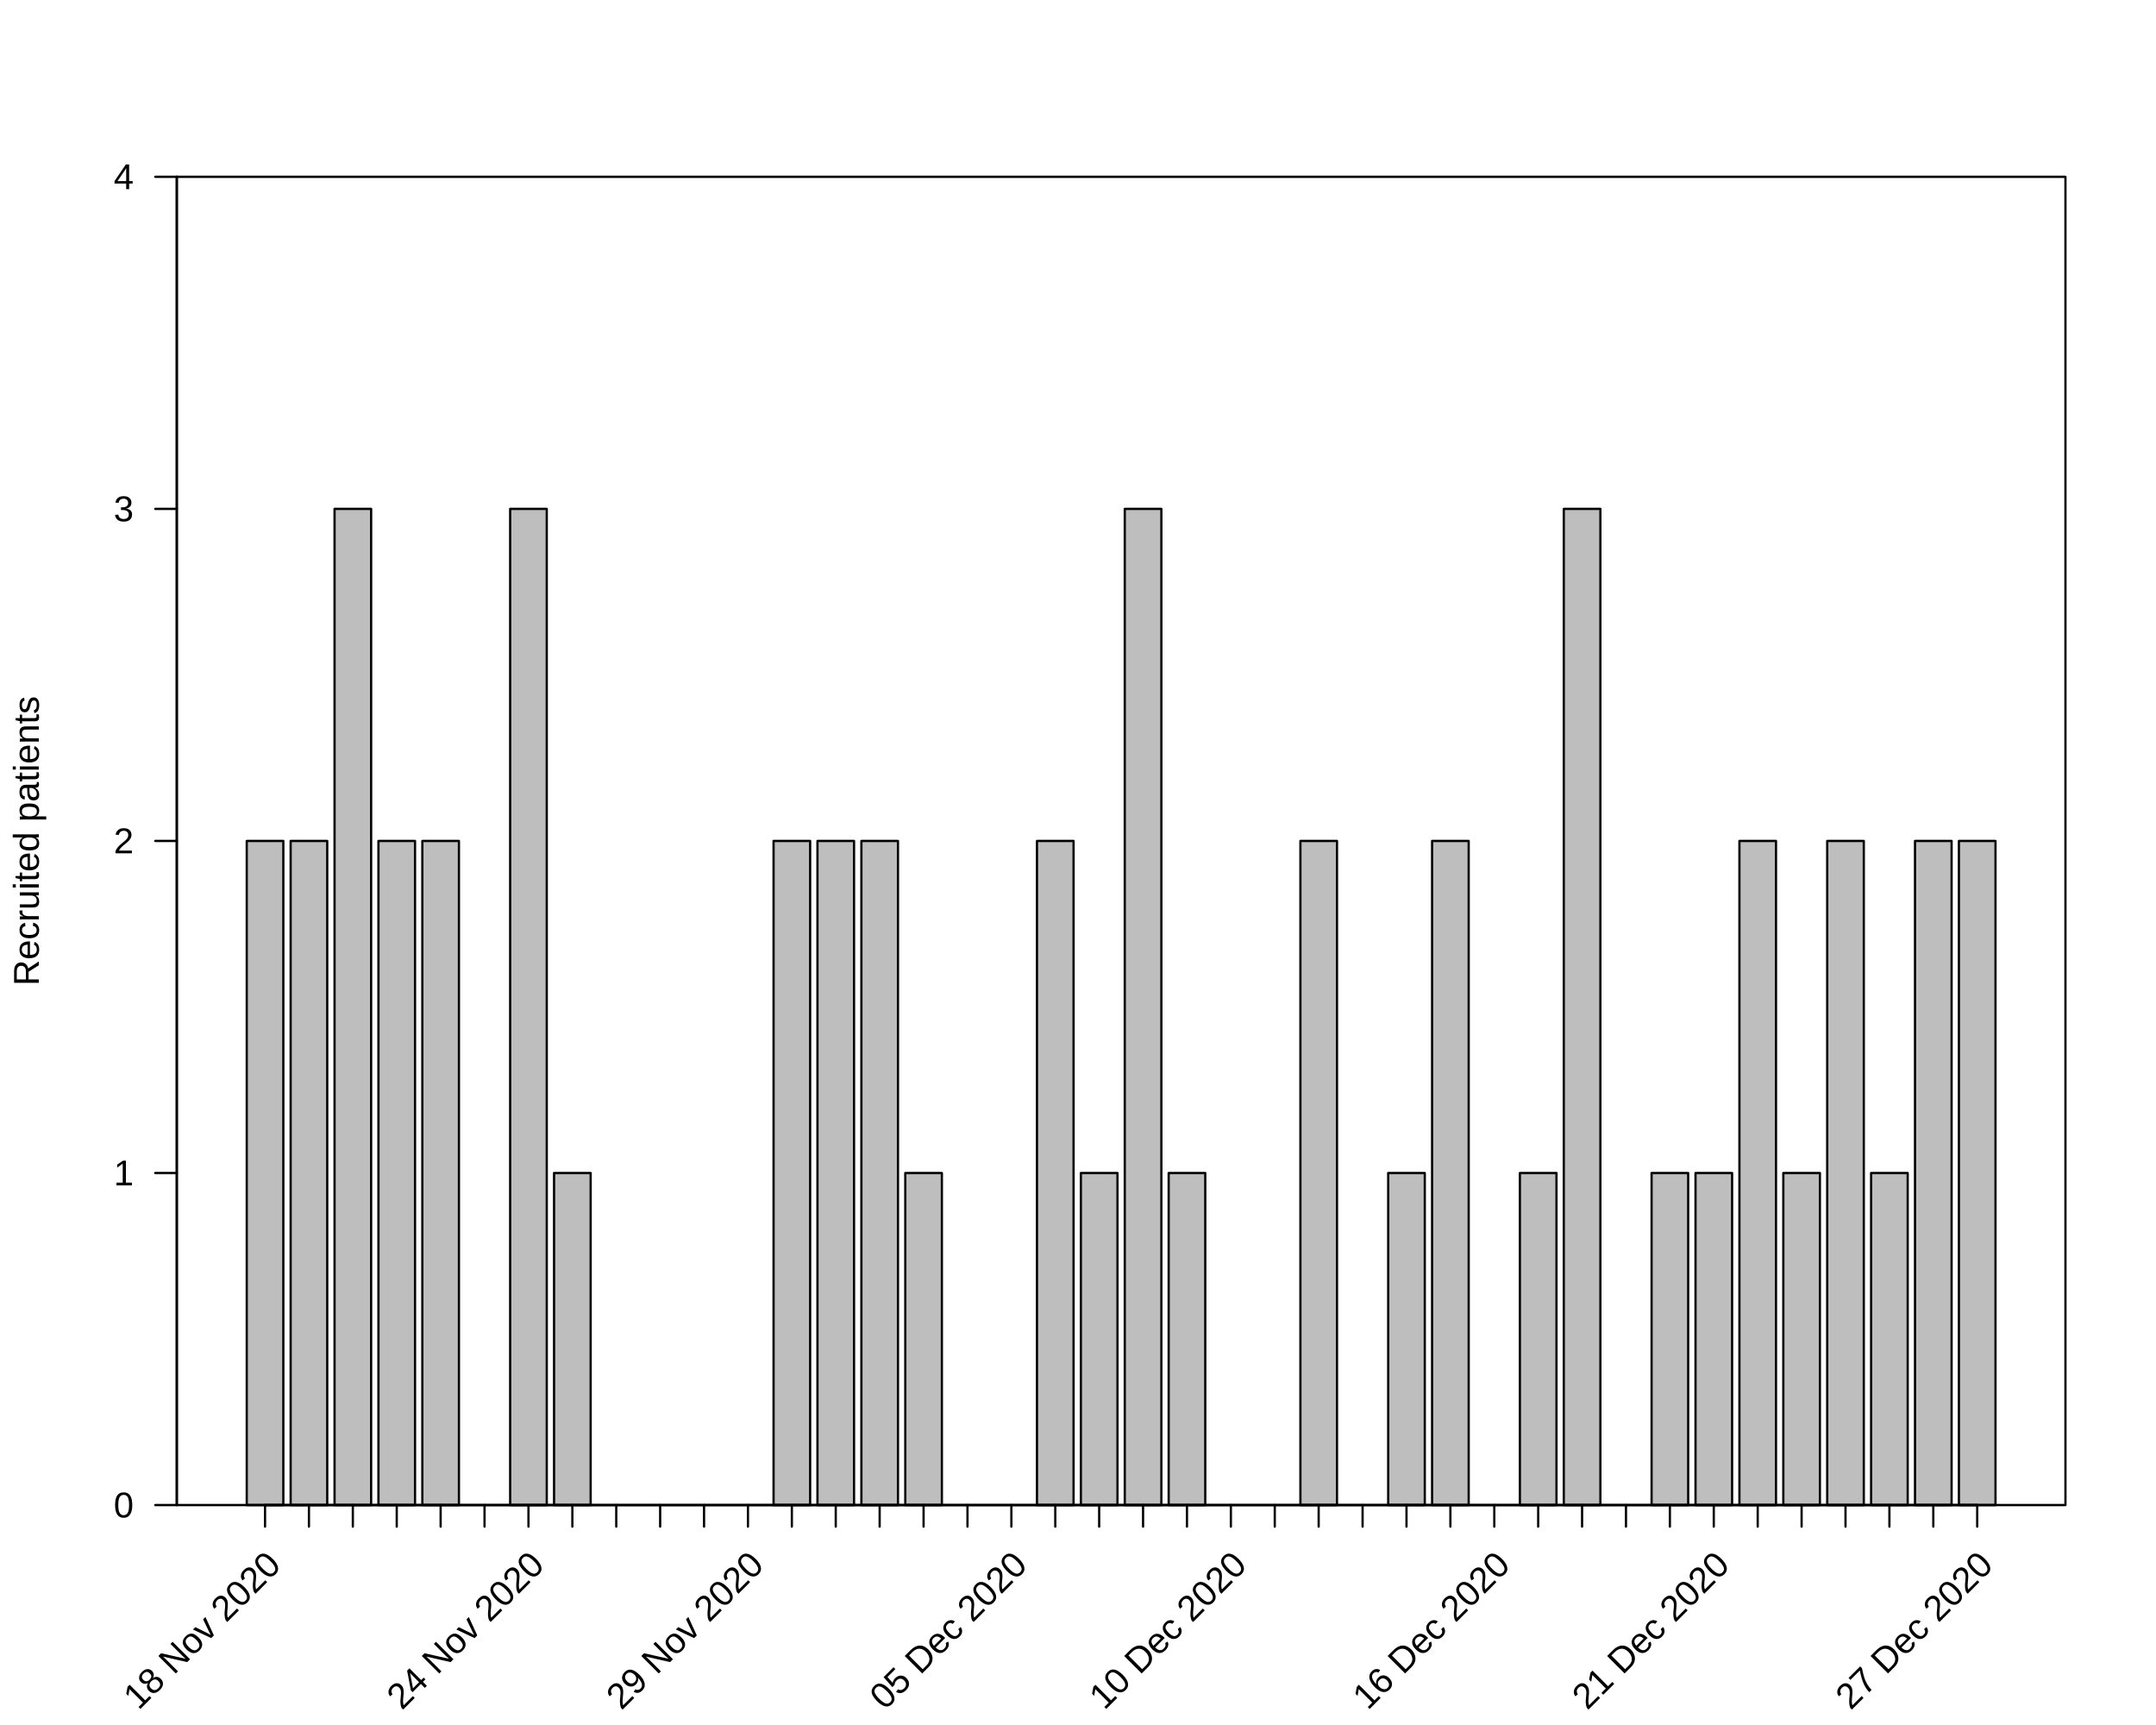
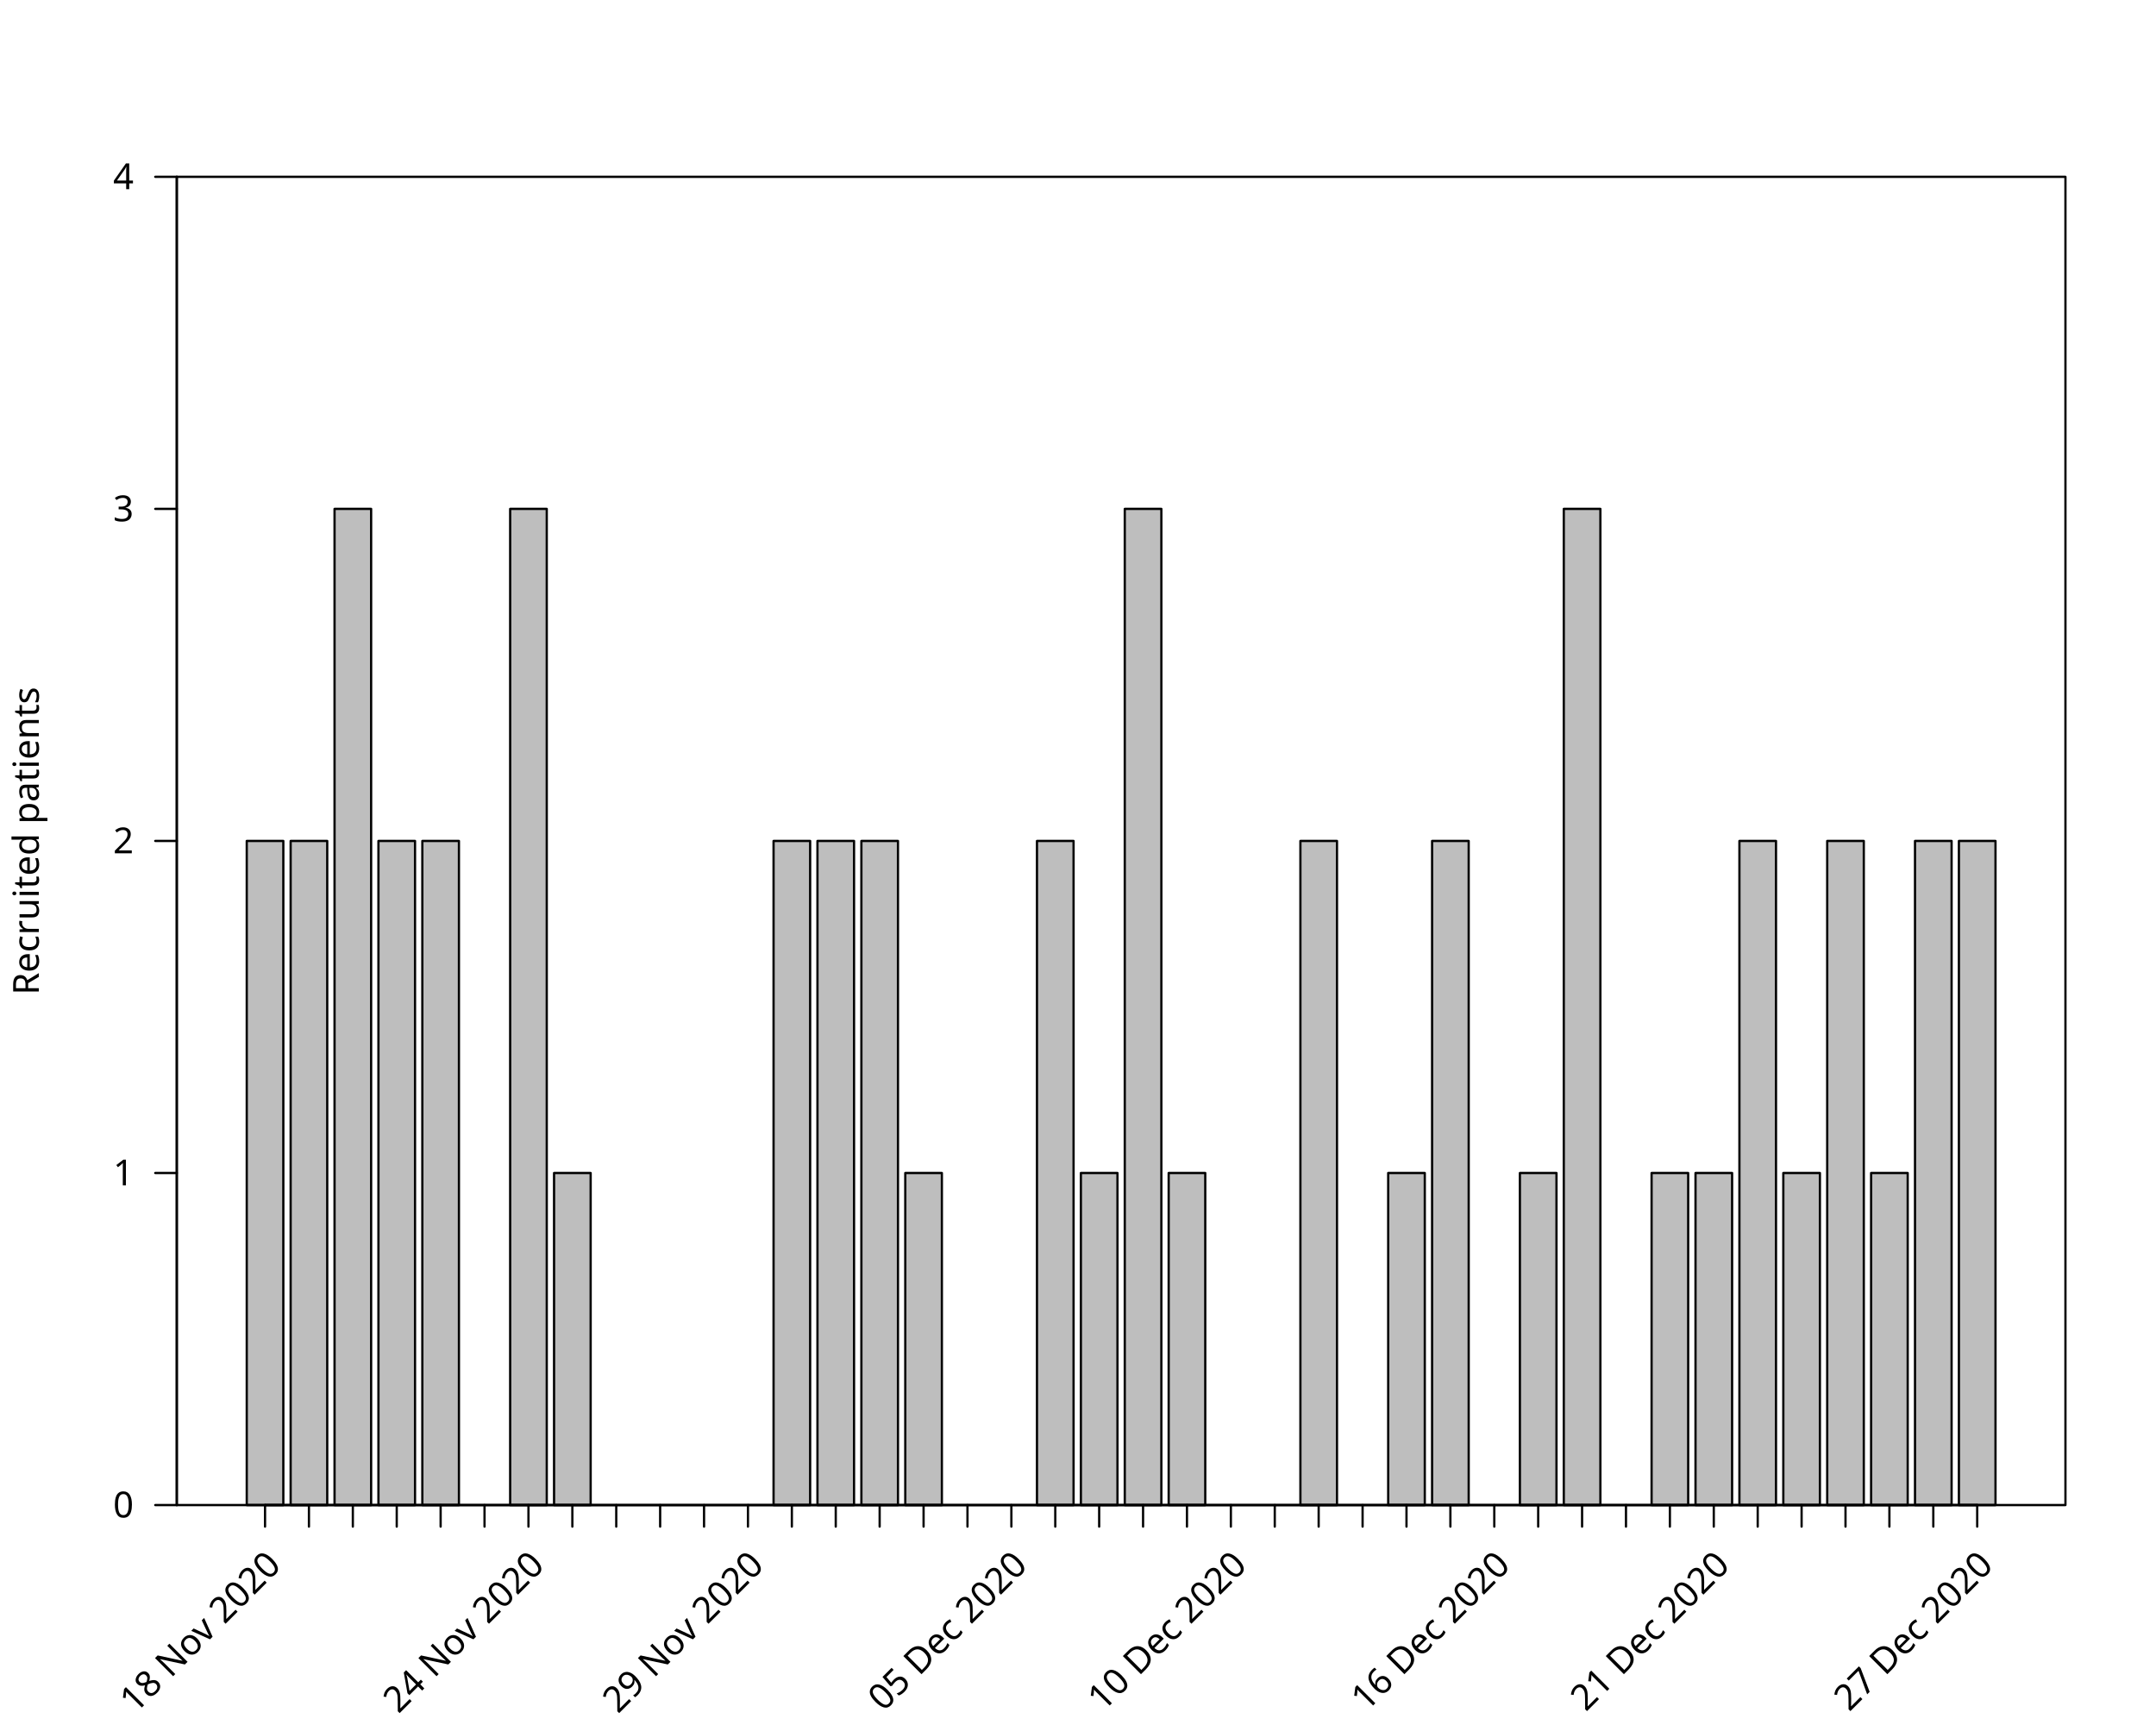
- <svg xmlns="http://www.w3.org/2000/svg" viewBox="0 0 720.00 576.00">
+ <svg xmlns="http://www.w3.org/2000/svg" class="svglite" data-engine-version="2.0" width="720.00pt" height="576.00pt" viewBox="0 0 720.00 576.00">
  <defs>
    <style type="text/css">
-     line, polyline, polygon, path, rect, circle {
+     .svglite line, .svglite polyline, .svglite polygon, .svglite path, .svglite rect, .svglite circle {
      fill: none;
      stroke: #000000;
      stroke-linecap: round;
      stroke-linejoin: round;
      stroke-miterlimit: 10.00;
    }
  </style>
  </defs>
  <rect width="100%" height="100%" style="stroke: none; fill: #FFFFFF;" />
-   <rect x="82.40" y="280.80" width="12.22" height="221.76" style="stroke-width: 0.75; fill: #BEBEBE;" />
-   <rect x="97.06" y="280.80" width="12.22" height="221.76" style="stroke-width: 0.75; fill: #BEBEBE;" />
-   <rect x="111.72" y="169.92" width="12.22" height="332.64" style="stroke-width: 0.75; fill: #BEBEBE;" />
-   <rect x="126.38" y="280.80" width="12.22" height="221.76" style="stroke-width: 0.75; fill: #BEBEBE;" />
-   <rect x="141.04" y="280.80" width="12.22" height="221.76" style="stroke-width: 0.75; fill: #BEBEBE;" />
-   <rect x="155.71" y="502.56" width="12.22" height="0.00" style="stroke-width: 0.75; fill: #BEBEBE;" />
-   <rect x="170.37" y="169.92" width="12.22" height="332.64" style="stroke-width: 0.75; fill: #BEBEBE;" />
-   <rect x="185.03" y="391.68" width="12.22" height="110.88" style="stroke-width: 0.75; fill: #BEBEBE;" />
-   <rect x="199.69" y="502.56" width="12.22" height="0.00" style="stroke-width: 0.75; fill: #BEBEBE;" />
-   <rect x="214.35" y="502.56" width="12.22" height="0.00" style="stroke-width: 0.75; fill: #BEBEBE;" />
-   <rect x="229.01" y="502.56" width="12.22" height="0.00" style="stroke-width: 0.75; fill: #BEBEBE;" />
-   <rect x="243.67" y="502.56" width="12.22" height="0.00" style="stroke-width: 0.75; fill: #BEBEBE;" />
-   <rect x="258.33" y="280.80" width="12.22" height="221.76" style="stroke-width: 0.75; fill: #BEBEBE;" />
-   <rect x="272.99" y="280.80" width="12.22" height="221.76" style="stroke-width: 0.75; fill: #BEBEBE;" />
-   <rect x="287.66" y="280.80" width="12.22" height="221.76" style="stroke-width: 0.75; fill: #BEBEBE;" />
-   <rect x="302.32" y="391.68" width="12.22" height="110.88" style="stroke-width: 0.75; fill: #BEBEBE;" />
-   <rect x="316.98" y="502.56" width="12.22" height="0.00" style="stroke-width: 0.75; fill: #BEBEBE;" />
-   <rect x="331.64" y="502.56" width="12.22" height="0.00" style="stroke-width: 0.75; fill: #BEBEBE;" />
-   <rect x="346.30" y="280.80" width="12.22" height="221.76" style="stroke-width: 0.75; fill: #BEBEBE;" />
-   <rect x="360.96" y="391.68" width="12.22" height="110.88" style="stroke-width: 0.75; fill: #BEBEBE;" />
-   <rect x="375.62" y="169.92" width="12.22" height="332.64" style="stroke-width: 0.75; fill: #BEBEBE;" />
-   <rect x="390.28" y="391.68" width="12.22" height="110.88" style="stroke-width: 0.75; fill: #BEBEBE;" />
-   <rect x="404.94" y="502.56" width="12.22" height="0.00" style="stroke-width: 0.75; fill: #BEBEBE;" />
-   <rect x="419.61" y="502.56" width="12.22" height="0.00" style="stroke-width: 0.75; fill: #BEBEBE;" />
-   <rect x="434.27" y="280.80" width="12.22" height="221.76" style="stroke-width: 0.75; fill: #BEBEBE;" />
-   <rect x="448.93" y="502.56" width="12.22" height="0.00" style="stroke-width: 0.75; fill: #BEBEBE;" />
-   <rect x="463.59" y="391.68" width="12.22" height="110.88" style="stroke-width: 0.75; fill: #BEBEBE;" />
-   <rect x="478.25" y="280.80" width="12.22" height="221.76" style="stroke-width: 0.75; fill: #BEBEBE;" />
-   <rect x="492.91" y="502.56" width="12.22" height="0.00" style="stroke-width: 0.75; fill: #BEBEBE;" />
-   <rect x="507.57" y="391.68" width="12.22" height="110.88" style="stroke-width: 0.75; fill: #BEBEBE;" />
-   <rect x="522.23" y="169.92" width="12.22" height="332.64" style="stroke-width: 0.75; fill: #BEBEBE;" />
-   <rect x="536.89" y="502.56" width="12.22" height="0.00" style="stroke-width: 0.75; fill: #BEBEBE;" />
-   <rect x="551.55" y="391.68" width="12.22" height="110.88" style="stroke-width: 0.75; fill: #BEBEBE;" />
-   <rect x="566.22" y="391.68" width="12.22" height="110.88" style="stroke-width: 0.75; fill: #BEBEBE;" />
-   <rect x="580.88" y="280.80" width="12.22" height="221.76" style="stroke-width: 0.75; fill: #BEBEBE;" />
-   <rect x="595.54" y="391.68" width="12.22" height="110.88" style="stroke-width: 0.75; fill: #BEBEBE;" />
-   <rect x="610.20" y="280.80" width="12.22" height="221.76" style="stroke-width: 0.75; fill: #BEBEBE;" />
-   <rect x="624.86" y="391.68" width="12.22" height="110.88" style="stroke-width: 0.75; fill: #BEBEBE;" />
-   <rect x="639.52" y="280.80" width="12.22" height="221.76" style="stroke-width: 0.75; fill: #BEBEBE;" />
-   <rect x="654.18" y="280.80" width="12.22" height="221.76" style="stroke-width: 0.75; fill: #BEBEBE;" />
-   <text transform="translate(12.96,329.15) rotate(-90)" style="font-size: 12.00px; font-family: Liberation Sans;" textLength="96.70px" lengthAdjust="spacingAndGlyphs">Recruited patients</text>
-   <polygon points="59.04,502.56 689.76,502.56 689.76,59.04 59.04,59.04 " style="stroke-width: 0.75; fill: none;" />
-   <line x1="59.04" y1="502.56" x2="59.04" y2="59.04" style="stroke-width: 0.75;" />
-   <line x1="59.04" y1="502.56" x2="51.84" y2="502.56" style="stroke-width: 0.75;" />
-   <line x1="59.04" y1="391.68" x2="51.84" y2="391.68" style="stroke-width: 0.75;" />
-   <line x1="59.04" y1="280.80" x2="51.84" y2="280.80" style="stroke-width: 0.75;" />
-   <line x1="59.04" y1="169.92" x2="51.84" y2="169.92" style="stroke-width: 0.75;" />
-   <line x1="59.04" y1="59.04" x2="51.84" y2="59.04" style="stroke-width: 0.75;" />
-   <text x="37.97" y="506.69" style="font-size: 12.00px; font-family: Liberation Sans;" textLength="6.67px" lengthAdjust="spacingAndGlyphs">0</text>
-   <text x="37.97" y="395.81" style="font-size: 12.00px; font-family: Liberation Sans;" textLength="6.67px" lengthAdjust="spacingAndGlyphs">1</text>
-   <text x="37.97" y="284.92" style="font-size: 12.00px; font-family: Liberation Sans;" textLength="6.67px" lengthAdjust="spacingAndGlyphs">2</text>
-   <text x="37.97" y="174.05" style="font-size: 12.00px; font-family: Liberation Sans;" textLength="6.67px" lengthAdjust="spacingAndGlyphs">3</text>
-   <text x="37.97" y="63.16" style="font-size: 12.00px; font-family: Liberation Sans;" textLength="6.67px" lengthAdjust="spacingAndGlyphs">4</text>
-   <line x1="88.51" y1="502.56" x2="660.29" y2="502.56" style="stroke-width: 0.75;" />
-   <line x1="88.51" y1="502.56" x2="88.51" y2="509.76" style="stroke-width: 0.75;" />
-   <line x1="103.17" y1="502.56" x2="103.17" y2="509.76" style="stroke-width: 0.75;" />
-   <line x1="117.83" y1="502.56" x2="117.83" y2="509.76" style="stroke-width: 0.75;" />
-   <line x1="132.49" y1="502.56" x2="132.49" y2="509.76" style="stroke-width: 0.75;" />
-   <line x1="147.15" y1="502.56" x2="147.15" y2="509.76" style="stroke-width: 0.75;" />
-   <line x1="161.81" y1="502.56" x2="161.81" y2="509.76" style="stroke-width: 0.75;" />
-   <line x1="176.48" y1="502.56" x2="176.48" y2="509.76" style="stroke-width: 0.75;" />
-   <line x1="191.14" y1="502.56" x2="191.14" y2="509.76" style="stroke-width: 0.75;" />
-   <line x1="205.80" y1="502.56" x2="205.80" y2="509.76" style="stroke-width: 0.75;" />
-   <line x1="220.46" y1="502.56" x2="220.46" y2="509.76" style="stroke-width: 0.75;" />
-   <line x1="235.12" y1="502.56" x2="235.12" y2="509.76" style="stroke-width: 0.75;" />
-   <line x1="249.78" y1="502.56" x2="249.78" y2="509.76" style="stroke-width: 0.75;" />
-   <line x1="264.44" y1="502.56" x2="264.44" y2="509.76" style="stroke-width: 0.75;" />
-   <line x1="279.10" y1="502.56" x2="279.10" y2="509.76" style="stroke-width: 0.75;" />
-   <line x1="293.76" y1="502.56" x2="293.76" y2="509.76" style="stroke-width: 0.75;" />
-   <line x1="308.43" y1="502.56" x2="308.43" y2="509.76" style="stroke-width: 0.75;" />
-   <line x1="323.09" y1="502.56" x2="323.09" y2="509.76" style="stroke-width: 0.75;" />
-   <line x1="337.75" y1="502.56" x2="337.75" y2="509.76" style="stroke-width: 0.75;" />
-   <line x1="352.41" y1="502.56" x2="352.41" y2="509.76" style="stroke-width: 0.75;" />
-   <line x1="367.07" y1="502.56" x2="367.07" y2="509.76" style="stroke-width: 0.75;" />
-   <line x1="381.73" y1="502.56" x2="381.73" y2="509.76" style="stroke-width: 0.75;" />
-   <line x1="396.39" y1="502.56" x2="396.39" y2="509.76" style="stroke-width: 0.75;" />
-   <line x1="411.05" y1="502.56" x2="411.05" y2="509.76" style="stroke-width: 0.75;" />
-   <line x1="425.71" y1="502.56" x2="425.71" y2="509.76" style="stroke-width: 0.75;" />
-   <line x1="440.37" y1="502.56" x2="440.37" y2="509.76" style="stroke-width: 0.75;" />
-   <line x1="455.04" y1="502.56" x2="455.04" y2="509.76" style="stroke-width: 0.75;" />
-   <line x1="469.70" y1="502.56" x2="469.70" y2="509.76" style="stroke-width: 0.75;" />
-   <line x1="484.36" y1="502.56" x2="484.36" y2="509.76" style="stroke-width: 0.75;" />
-   <line x1="499.02" y1="502.56" x2="499.02" y2="509.76" style="stroke-width: 0.75;" />
-   <line x1="513.68" y1="502.56" x2="513.68" y2="509.76" style="stroke-width: 0.75;" />
-   <line x1="528.34" y1="502.56" x2="528.34" y2="509.76" style="stroke-width: 0.75;" />
-   <line x1="543.00" y1="502.56" x2="543.00" y2="509.76" style="stroke-width: 0.75;" />
-   <line x1="557.66" y1="502.56" x2="557.66" y2="509.76" style="stroke-width: 0.75;" />
-   <line x1="572.32" y1="502.56" x2="572.32" y2="509.76" style="stroke-width: 0.75;" />
-   <line x1="586.99" y1="502.56" x2="586.99" y2="509.76" style="stroke-width: 0.75;" />
-   <line x1="601.65" y1="502.56" x2="601.65" y2="509.76" style="stroke-width: 0.75;" />
-   <line x1="616.31" y1="502.56" x2="616.31" y2="509.76" style="stroke-width: 0.75;" />
-   <line x1="630.97" y1="502.56" x2="630.97" y2="509.76" style="stroke-width: 0.75;" />
-   <line x1="645.63" y1="502.56" x2="645.63" y2="509.76" style="stroke-width: 0.75;" />
-   <line x1="660.29" y1="502.56" x2="660.29" y2="509.76" style="stroke-width: 0.75;" />
-   <text transform="translate(46.24,571.28) rotate(-45)" style="font-size: 12.00px; font-family: Liberation Sans;" textLength="68.03px" lengthAdjust="spacingAndGlyphs">18 Nov 2020</text>
-   <text transform="translate(134.20,571.28) rotate(-45)" style="font-size: 12.00px; font-family: Liberation Sans;" textLength="68.03px" lengthAdjust="spacingAndGlyphs">24 Nov 2020</text>
-   <text transform="translate(207.51,571.28) rotate(-45)" style="font-size: 12.00px; font-family: Liberation Sans;" textLength="68.03px" lengthAdjust="spacingAndGlyphs">29 Nov 2020</text>
-   <text transform="translate(295.48,571.28) rotate(-45)" style="font-size: 12.00px; font-family: Liberation Sans;" textLength="68.03px" lengthAdjust="spacingAndGlyphs">05 Dec 2020</text>
-   <text transform="translate(368.78,571.28) rotate(-45)" style="font-size: 12.00px; font-family: Liberation Sans;" textLength="68.03px" lengthAdjust="spacingAndGlyphs">10 Dec 2020</text>
-   <text transform="translate(456.75,571.28) rotate(-45)" style="font-size: 12.00px; font-family: Liberation Sans;" textLength="68.03px" lengthAdjust="spacingAndGlyphs">16 Dec 2020</text>
-   <text transform="translate(530.05,571.28) rotate(-45)" style="font-size: 12.00px; font-family: Liberation Sans;" textLength="68.03px" lengthAdjust="spacingAndGlyphs">21 Dec 2020</text>
-   <text transform="translate(618.02,571.28) rotate(-45)" style="font-size: 12.00px; font-family: Liberation Sans;" textLength="68.03px" lengthAdjust="spacingAndGlyphs">27 Dec 2020</text>
+   <defs>
+     <clipPath id="cpMC4wMHw3MjAuMDB8MC4wMHw1NzYuMDA=">
+       <rect x="0.00" y="0.00" width="720.00" height="576.00" />
+     </clipPath>
+   </defs>
+   <g clip-path="url(#cpMC4wMHw3MjAuMDB8MC4wMHw1NzYuMDA=)">
+     <rect x="82.40" y="280.80" width="12.22" height="221.76" style="stroke-width: 0.75; fill: #BEBEBE;" />
+     <rect x="97.06" y="280.80" width="12.22" height="221.76" style="stroke-width: 0.75; fill: #BEBEBE;" />
+     <rect x="111.72" y="169.92" width="12.22" height="332.64" style="stroke-width: 0.75; fill: #BEBEBE;" />
+     <rect x="126.38" y="280.80" width="12.22" height="221.76" style="stroke-width: 0.75; fill: #BEBEBE;" />
+     <rect x="141.04" y="280.80" width="12.22" height="221.76" style="stroke-width: 0.75; fill: #BEBEBE;" />
+     <rect x="155.71" y="502.56" width="12.22" height="0.00" style="stroke-width: 0.75; fill: #BEBEBE;" />
+     <rect x="170.37" y="169.92" width="12.22" height="332.64" style="stroke-width: 0.75; fill: #BEBEBE;" />
+     <rect x="185.03" y="391.68" width="12.22" height="110.88" style="stroke-width: 0.75; fill: #BEBEBE;" />
+     <rect x="199.69" y="502.56" width="12.22" height="0.00" style="stroke-width: 0.75; fill: #BEBEBE;" />
+     <rect x="214.35" y="502.56" width="12.22" height="0.00" style="stroke-width: 0.75; fill: #BEBEBE;" />
+     <rect x="229.01" y="502.56" width="12.22" height="0.00" style="stroke-width: 0.75; fill: #BEBEBE;" />
+     <rect x="243.67" y="502.56" width="12.22" height="0.00" style="stroke-width: 0.75; fill: #BEBEBE;" />
+     <rect x="258.33" y="280.80" width="12.22" height="221.76" style="stroke-width: 0.75; fill: #BEBEBE;" />
+     <rect x="272.99" y="280.80" width="12.22" height="221.76" style="stroke-width: 0.75; fill: #BEBEBE;" />
+     <rect x="287.66" y="280.80" width="12.22" height="221.76" style="stroke-width: 0.75; fill: #BEBEBE;" />
+     <rect x="302.32" y="391.68" width="12.22" height="110.88" style="stroke-width: 0.75; fill: #BEBEBE;" />
+     <rect x="316.98" y="502.56" width="12.22" height="0.00" style="stroke-width: 0.75; fill: #BEBEBE;" />
+     <rect x="331.64" y="502.56" width="12.22" height="0.00" style="stroke-width: 0.75; fill: #BEBEBE;" />
+     <rect x="346.30" y="280.80" width="12.22" height="221.76" style="stroke-width: 0.75; fill: #BEBEBE;" />
+     <rect x="360.96" y="391.68" width="12.22" height="110.88" style="stroke-width: 0.75; fill: #BEBEBE;" />
+     <rect x="375.62" y="169.92" width="12.22" height="332.64" style="stroke-width: 0.75; fill: #BEBEBE;" />
+     <rect x="390.28" y="391.68" width="12.22" height="110.88" style="stroke-width: 0.75; fill: #BEBEBE;" />
+     <rect x="404.94" y="502.56" width="12.22" height="0.00" style="stroke-width: 0.75; fill: #BEBEBE;" />
+     <rect x="419.61" y="502.56" width="12.22" height="0.00" style="stroke-width: 0.75; fill: #BEBEBE;" />
+     <rect x="434.27" y="280.80" width="12.22" height="221.76" style="stroke-width: 0.75; fill: #BEBEBE;" />
+     <rect x="448.93" y="502.56" width="12.22" height="0.00" style="stroke-width: 0.75; fill: #BEBEBE;" />
+     <rect x="463.59" y="391.68" width="12.22" height="110.88" style="stroke-width: 0.75; fill: #BEBEBE;" />
+     <rect x="478.25" y="280.80" width="12.22" height="221.76" style="stroke-width: 0.75; fill: #BEBEBE;" />
+     <rect x="492.91" y="502.56" width="12.22" height="0.00" style="stroke-width: 0.75; fill: #BEBEBE;" />
+     <rect x="507.57" y="391.68" width="12.22" height="110.88" style="stroke-width: 0.75; fill: #BEBEBE;" />
+     <rect x="522.23" y="169.92" width="12.22" height="332.64" style="stroke-width: 0.75; fill: #BEBEBE;" />
+     <rect x="536.89" y="502.56" width="12.22" height="0.00" style="stroke-width: 0.75; fill: #BEBEBE;" />
+     <rect x="551.55" y="391.68" width="12.22" height="110.88" style="stroke-width: 0.75; fill: #BEBEBE;" />
+     <rect x="566.22" y="391.68" width="12.22" height="110.88" style="stroke-width: 0.75; fill: #BEBEBE;" />
+     <rect x="580.88" y="280.80" width="12.22" height="221.76" style="stroke-width: 0.75; fill: #BEBEBE;" />
+     <rect x="595.54" y="391.68" width="12.22" height="110.88" style="stroke-width: 0.75; fill: #BEBEBE;" />
+     <rect x="610.20" y="280.80" width="12.22" height="221.76" style="stroke-width: 0.75; fill: #BEBEBE;" />
+     <rect x="624.86" y="391.68" width="12.22" height="110.88" style="stroke-width: 0.75; fill: #BEBEBE;" />
+     <rect x="639.52" y="280.80" width="12.22" height="221.76" style="stroke-width: 0.75; fill: #BEBEBE;" />
+     <rect x="654.18" y="280.80" width="12.22" height="221.76" style="stroke-width: 0.75; fill: #BEBEBE;" />
+     <text transform="translate(12.96,280.80) rotate(-90)" text-anchor="middle" style="font-size: 12.00px; font-family: sans;" textLength="96.73px" lengthAdjust="spacingAndGlyphs">Recruited patients</text>
+     <polygon points="59.04,502.56 689.76,502.56 689.76,59.04 59.04,59.04 " style="stroke-width: 0.75; fill: none;" />
+     <line x1="59.04" y1="502.56" x2="59.04" y2="59.04" style="stroke-width: 0.75;" />
+     <line x1="59.04" y1="502.56" x2="51.84" y2="502.56" style="stroke-width: 0.75;" />
+     <line x1="59.04" y1="391.68" x2="51.84" y2="391.68" style="stroke-width: 0.75;" />
+     <line x1="59.04" y1="280.80" x2="51.84" y2="280.80" style="stroke-width: 0.75;" />
+     <line x1="59.04" y1="169.92" x2="51.84" y2="169.92" style="stroke-width: 0.75;" />
+     <line x1="59.04" y1="59.04" x2="51.84" y2="59.04" style="stroke-width: 0.75;" />
+     <text x="44.64" y="506.69" text-anchor="end" style="font-size: 12.00px; font-family: sans;" textLength="6.67px" lengthAdjust="spacingAndGlyphs">0</text>
+     <text x="44.64" y="395.81" text-anchor="end" style="font-size: 12.00px; font-family: sans;" textLength="6.67px" lengthAdjust="spacingAndGlyphs">1</text>
+     <text x="44.64" y="284.93" text-anchor="end" style="font-size: 12.00px; font-family: sans;" textLength="6.67px" lengthAdjust="spacingAndGlyphs">2</text>
+     <text x="44.64" y="174.05" text-anchor="end" style="font-size: 12.00px; font-family: sans;" textLength="6.67px" lengthAdjust="spacingAndGlyphs">3</text>
+     <text x="44.64" y="63.17" text-anchor="end" style="font-size: 12.00px; font-family: sans;" textLength="6.67px" lengthAdjust="spacingAndGlyphs">4</text>
+     <line x1="88.51" y1="502.56" x2="660.29" y2="502.56" style="stroke-width: 0.75;" />
+     <line x1="88.51" y1="502.56" x2="88.51" y2="509.76" style="stroke-width: 0.75;" />
+     <line x1="103.17" y1="502.56" x2="103.17" y2="509.76" style="stroke-width: 0.75;" />
+     <line x1="117.83" y1="502.56" x2="117.83" y2="509.76" style="stroke-width: 0.75;" />
+     <line x1="132.49" y1="502.56" x2="132.49" y2="509.76" style="stroke-width: 0.75;" />
+     <line x1="147.15" y1="502.56" x2="147.15" y2="509.76" style="stroke-width: 0.75;" />
+     <line x1="161.81" y1="502.56" x2="161.81" y2="509.76" style="stroke-width: 0.75;" />
+     <line x1="176.48" y1="502.56" x2="176.48" y2="509.76" style="stroke-width: 0.75;" />
+     <line x1="191.14" y1="502.56" x2="191.14" y2="509.76" style="stroke-width: 0.75;" />
+     <line x1="205.80" y1="502.56" x2="205.80" y2="509.76" style="stroke-width: 0.75;" />
+     <line x1="220.46" y1="502.56" x2="220.46" y2="509.76" style="stroke-width: 0.75;" />
+     <line x1="235.12" y1="502.56" x2="235.12" y2="509.76" style="stroke-width: 0.75;" />
+     <line x1="249.78" y1="502.56" x2="249.78" y2="509.76" style="stroke-width: 0.75;" />
+     <line x1="264.44" y1="502.56" x2="264.44" y2="509.76" style="stroke-width: 0.75;" />
+     <line x1="279.10" y1="502.56" x2="279.10" y2="509.76" style="stroke-width: 0.75;" />
+     <line x1="293.76" y1="502.56" x2="293.76" y2="509.76" style="stroke-width: 0.75;" />
+     <line x1="308.43" y1="502.56" x2="308.43" y2="509.76" style="stroke-width: 0.75;" />
+     <line x1="323.09" y1="502.56" x2="323.09" y2="509.76" style="stroke-width: 0.75;" />
+     <line x1="337.75" y1="502.56" x2="337.75" y2="509.76" style="stroke-width: 0.75;" />
+     <line x1="352.41" y1="502.56" x2="352.41" y2="509.76" style="stroke-width: 0.75;" />
+     <line x1="367.07" y1="502.56" x2="367.07" y2="509.76" style="stroke-width: 0.75;" />
+     <line x1="381.73" y1="502.56" x2="381.73" y2="509.76" style="stroke-width: 0.75;" />
+     <line x1="396.39" y1="502.56" x2="396.39" y2="509.76" style="stroke-width: 0.75;" />
+     <line x1="411.05" y1="502.56" x2="411.05" y2="509.76" style="stroke-width: 0.75;" />
+     <line x1="425.71" y1="502.56" x2="425.71" y2="509.76" style="stroke-width: 0.75;" />
+     <line x1="440.37" y1="502.56" x2="440.37" y2="509.76" style="stroke-width: 0.75;" />
+     <line x1="455.04" y1="502.56" x2="455.04" y2="509.76" style="stroke-width: 0.75;" />
+     <line x1="469.70" y1="502.56" x2="469.70" y2="509.76" style="stroke-width: 0.75;" />
+     <line x1="484.36" y1="502.56" x2="484.36" y2="509.76" style="stroke-width: 0.75;" />
+     <line x1="499.02" y1="502.56" x2="499.02" y2="509.76" style="stroke-width: 0.75;" />
+     <line x1="513.68" y1="502.56" x2="513.68" y2="509.76" style="stroke-width: 0.75;" />
+     <line x1="528.34" y1="502.56" x2="528.34" y2="509.76" style="stroke-width: 0.75;" />
+     <line x1="543.00" y1="502.56" x2="543.00" y2="509.76" style="stroke-width: 0.75;" />
+     <line x1="557.66" y1="502.56" x2="557.66" y2="509.76" style="stroke-width: 0.75;" />
+     <line x1="572.32" y1="502.56" x2="572.32" y2="509.76" style="stroke-width: 0.75;" />
+     <line x1="586.99" y1="502.56" x2="586.99" y2="509.76" style="stroke-width: 0.75;" />
+     <line x1="601.65" y1="502.56" x2="601.65" y2="509.76" style="stroke-width: 0.75;" />
+     <line x1="616.31" y1="502.56" x2="616.31" y2="509.76" style="stroke-width: 0.75;" />
+     <line x1="630.97" y1="502.56" x2="630.97" y2="509.76" style="stroke-width: 0.75;" />
+     <line x1="645.63" y1="502.56" x2="645.63" y2="509.76" style="stroke-width: 0.75;" />
+     <line x1="660.29" y1="502.56" x2="660.29" y2="509.76" style="stroke-width: 0.75;" />
+     <text transform="translate(94.35,523.18) rotate(-45)" text-anchor="end" style="font-size: 12.00px; font-family: sans;" textLength="68.06px" lengthAdjust="spacingAndGlyphs">18 Nov 2020</text>
+     <text transform="translate(182.31,523.18) rotate(-45)" text-anchor="end" style="font-size: 12.00px; font-family: sans;" textLength="68.06px" lengthAdjust="spacingAndGlyphs">24 Nov 2020</text>
+     <text transform="translate(255.62,523.18) rotate(-45)" text-anchor="end" style="font-size: 12.00px; font-family: sans;" textLength="68.06px" lengthAdjust="spacingAndGlyphs">29 Nov 2020</text>
+     <text transform="translate(343.59,523.18) rotate(-45)" text-anchor="end" style="font-size: 12.00px; font-family: sans;" textLength="68.06px" lengthAdjust="spacingAndGlyphs">05 Dec 2020</text>
+     <text transform="translate(416.89,523.18) rotate(-45)" text-anchor="end" style="font-size: 12.00px; font-family: sans;" textLength="68.06px" lengthAdjust="spacingAndGlyphs">10 Dec 2020</text>
+     <text transform="translate(504.86,523.18) rotate(-45)" text-anchor="end" style="font-size: 12.00px; font-family: sans;" textLength="68.06px" lengthAdjust="spacingAndGlyphs">16 Dec 2020</text>
+     <text transform="translate(578.16,523.18) rotate(-45)" text-anchor="end" style="font-size: 12.00px; font-family: sans;" textLength="68.06px" lengthAdjust="spacingAndGlyphs">21 Dec 2020</text>
+     <text transform="translate(666.13,523.18) rotate(-45)" text-anchor="end" style="font-size: 12.00px; font-family: sans;" textLength="68.06px" lengthAdjust="spacingAndGlyphs">27 Dec 2020</text>
+   </g>
</svg>
